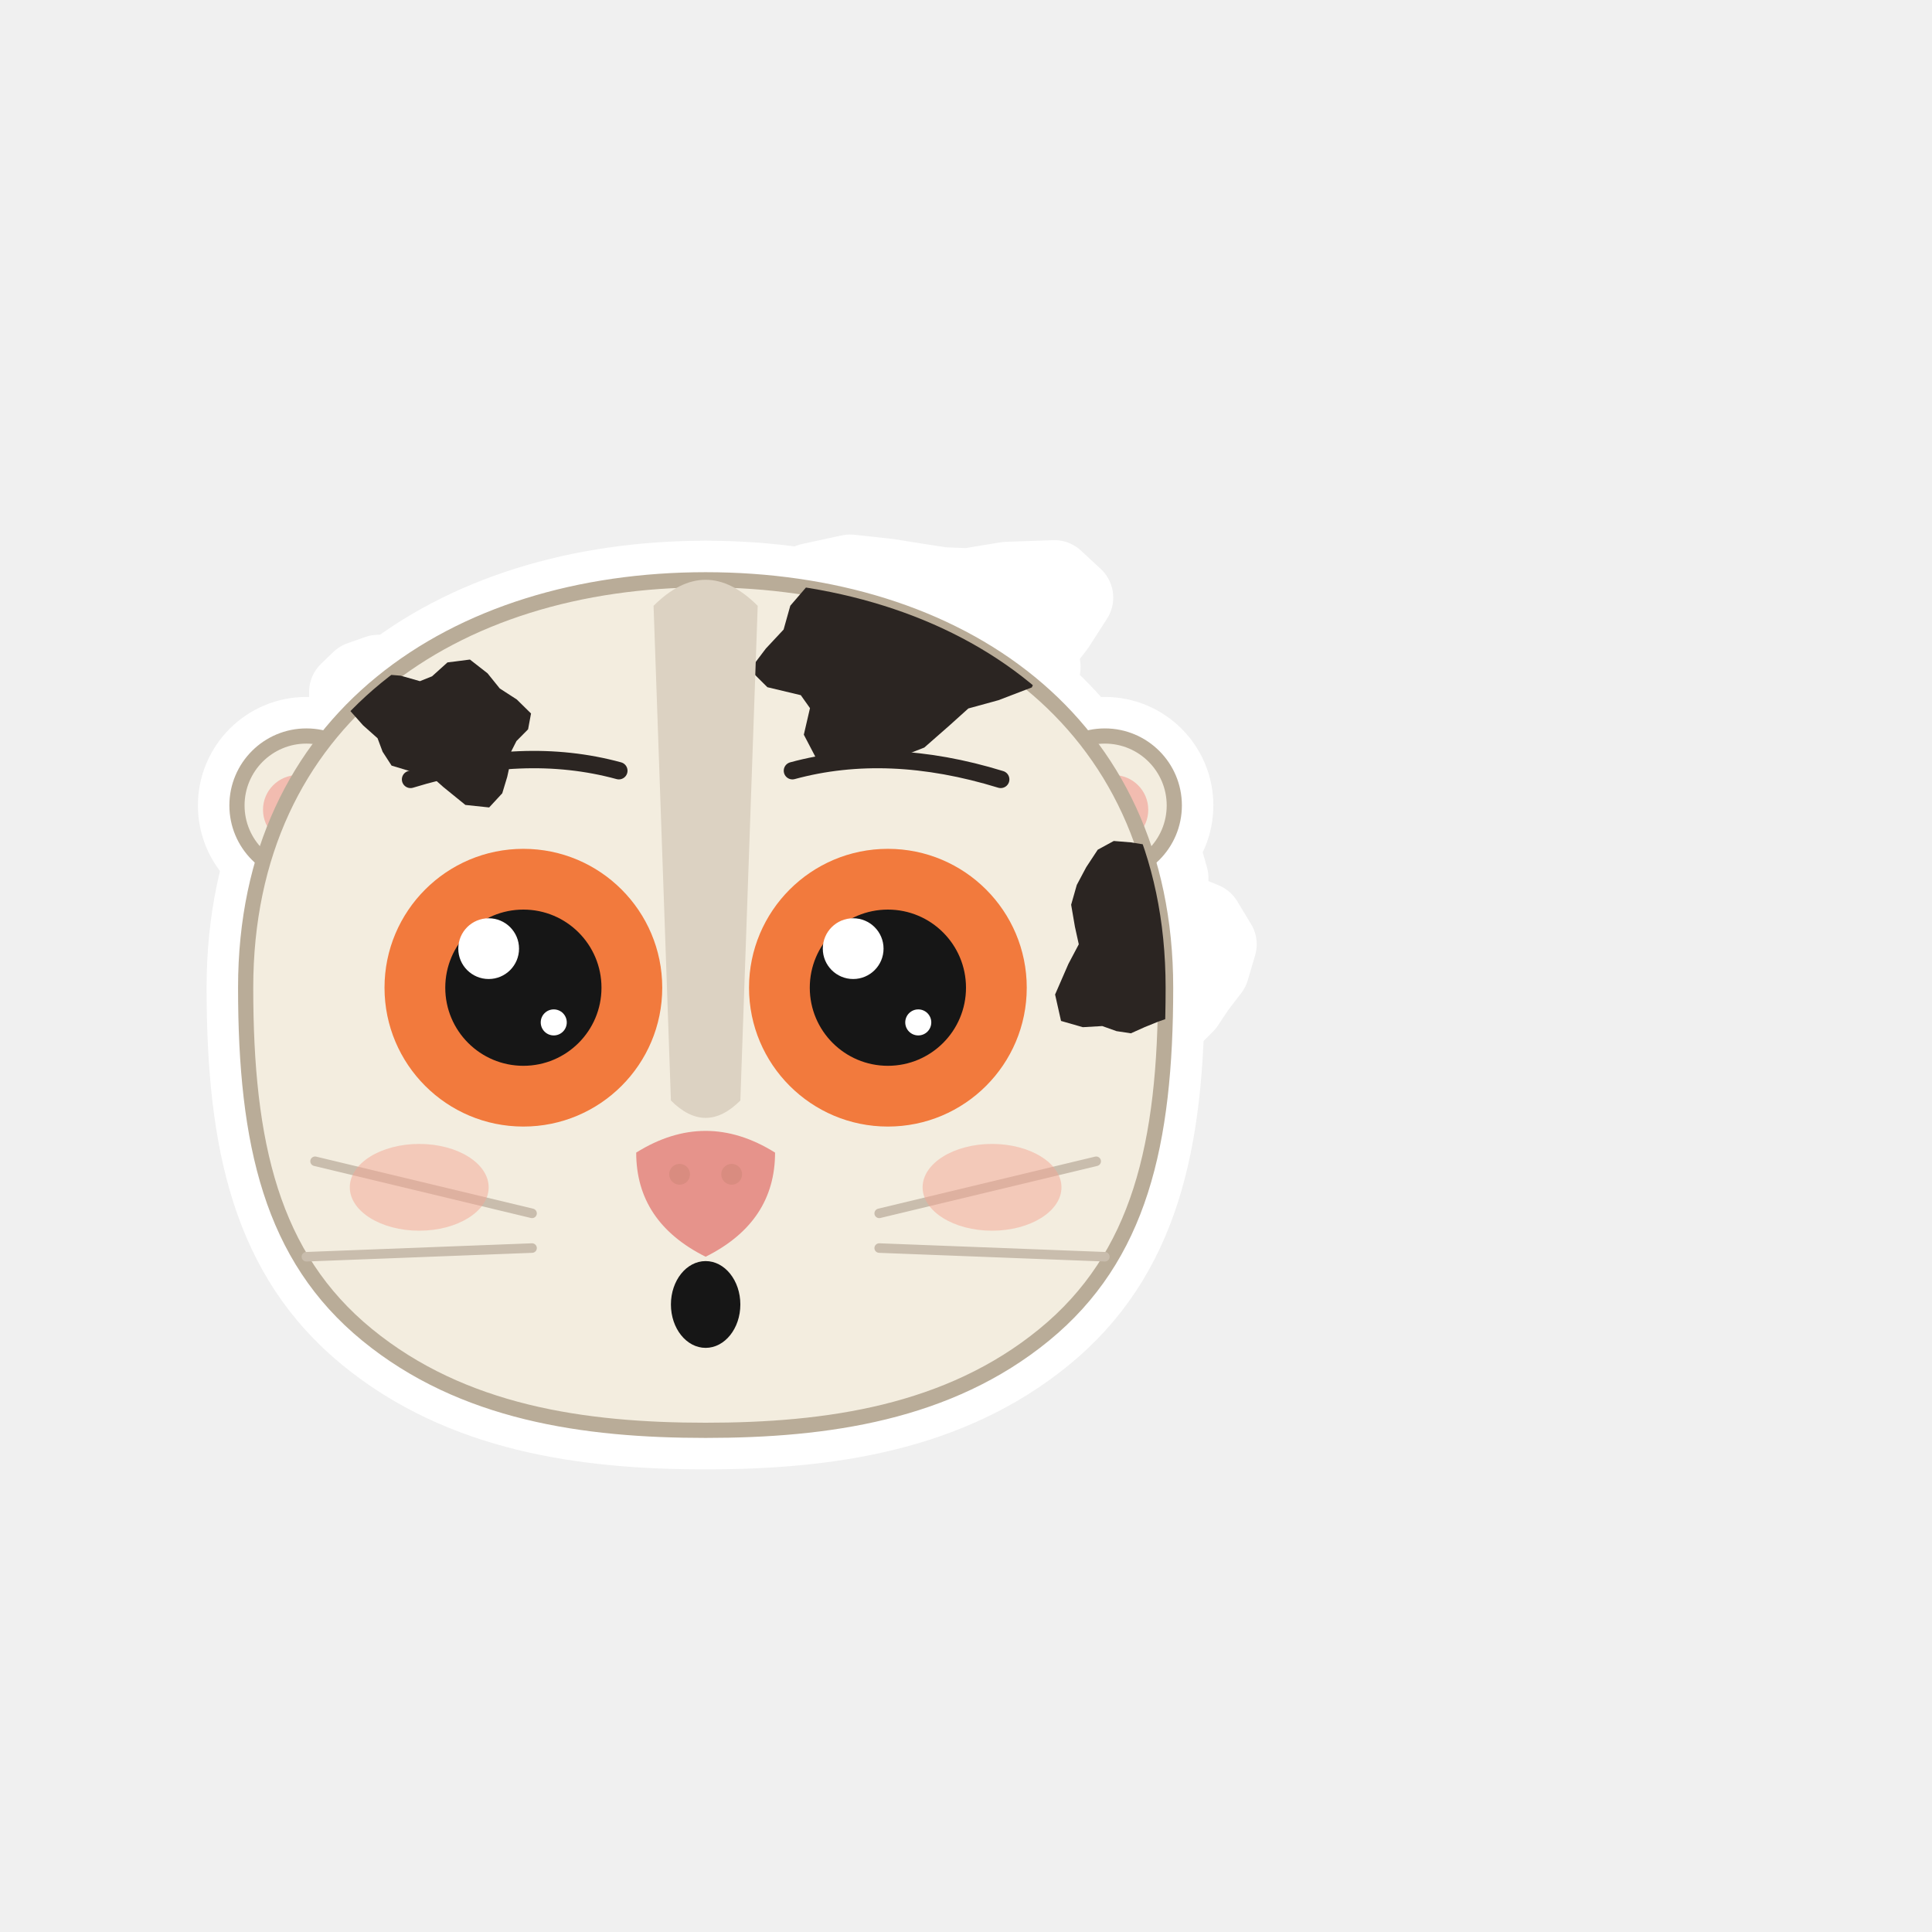
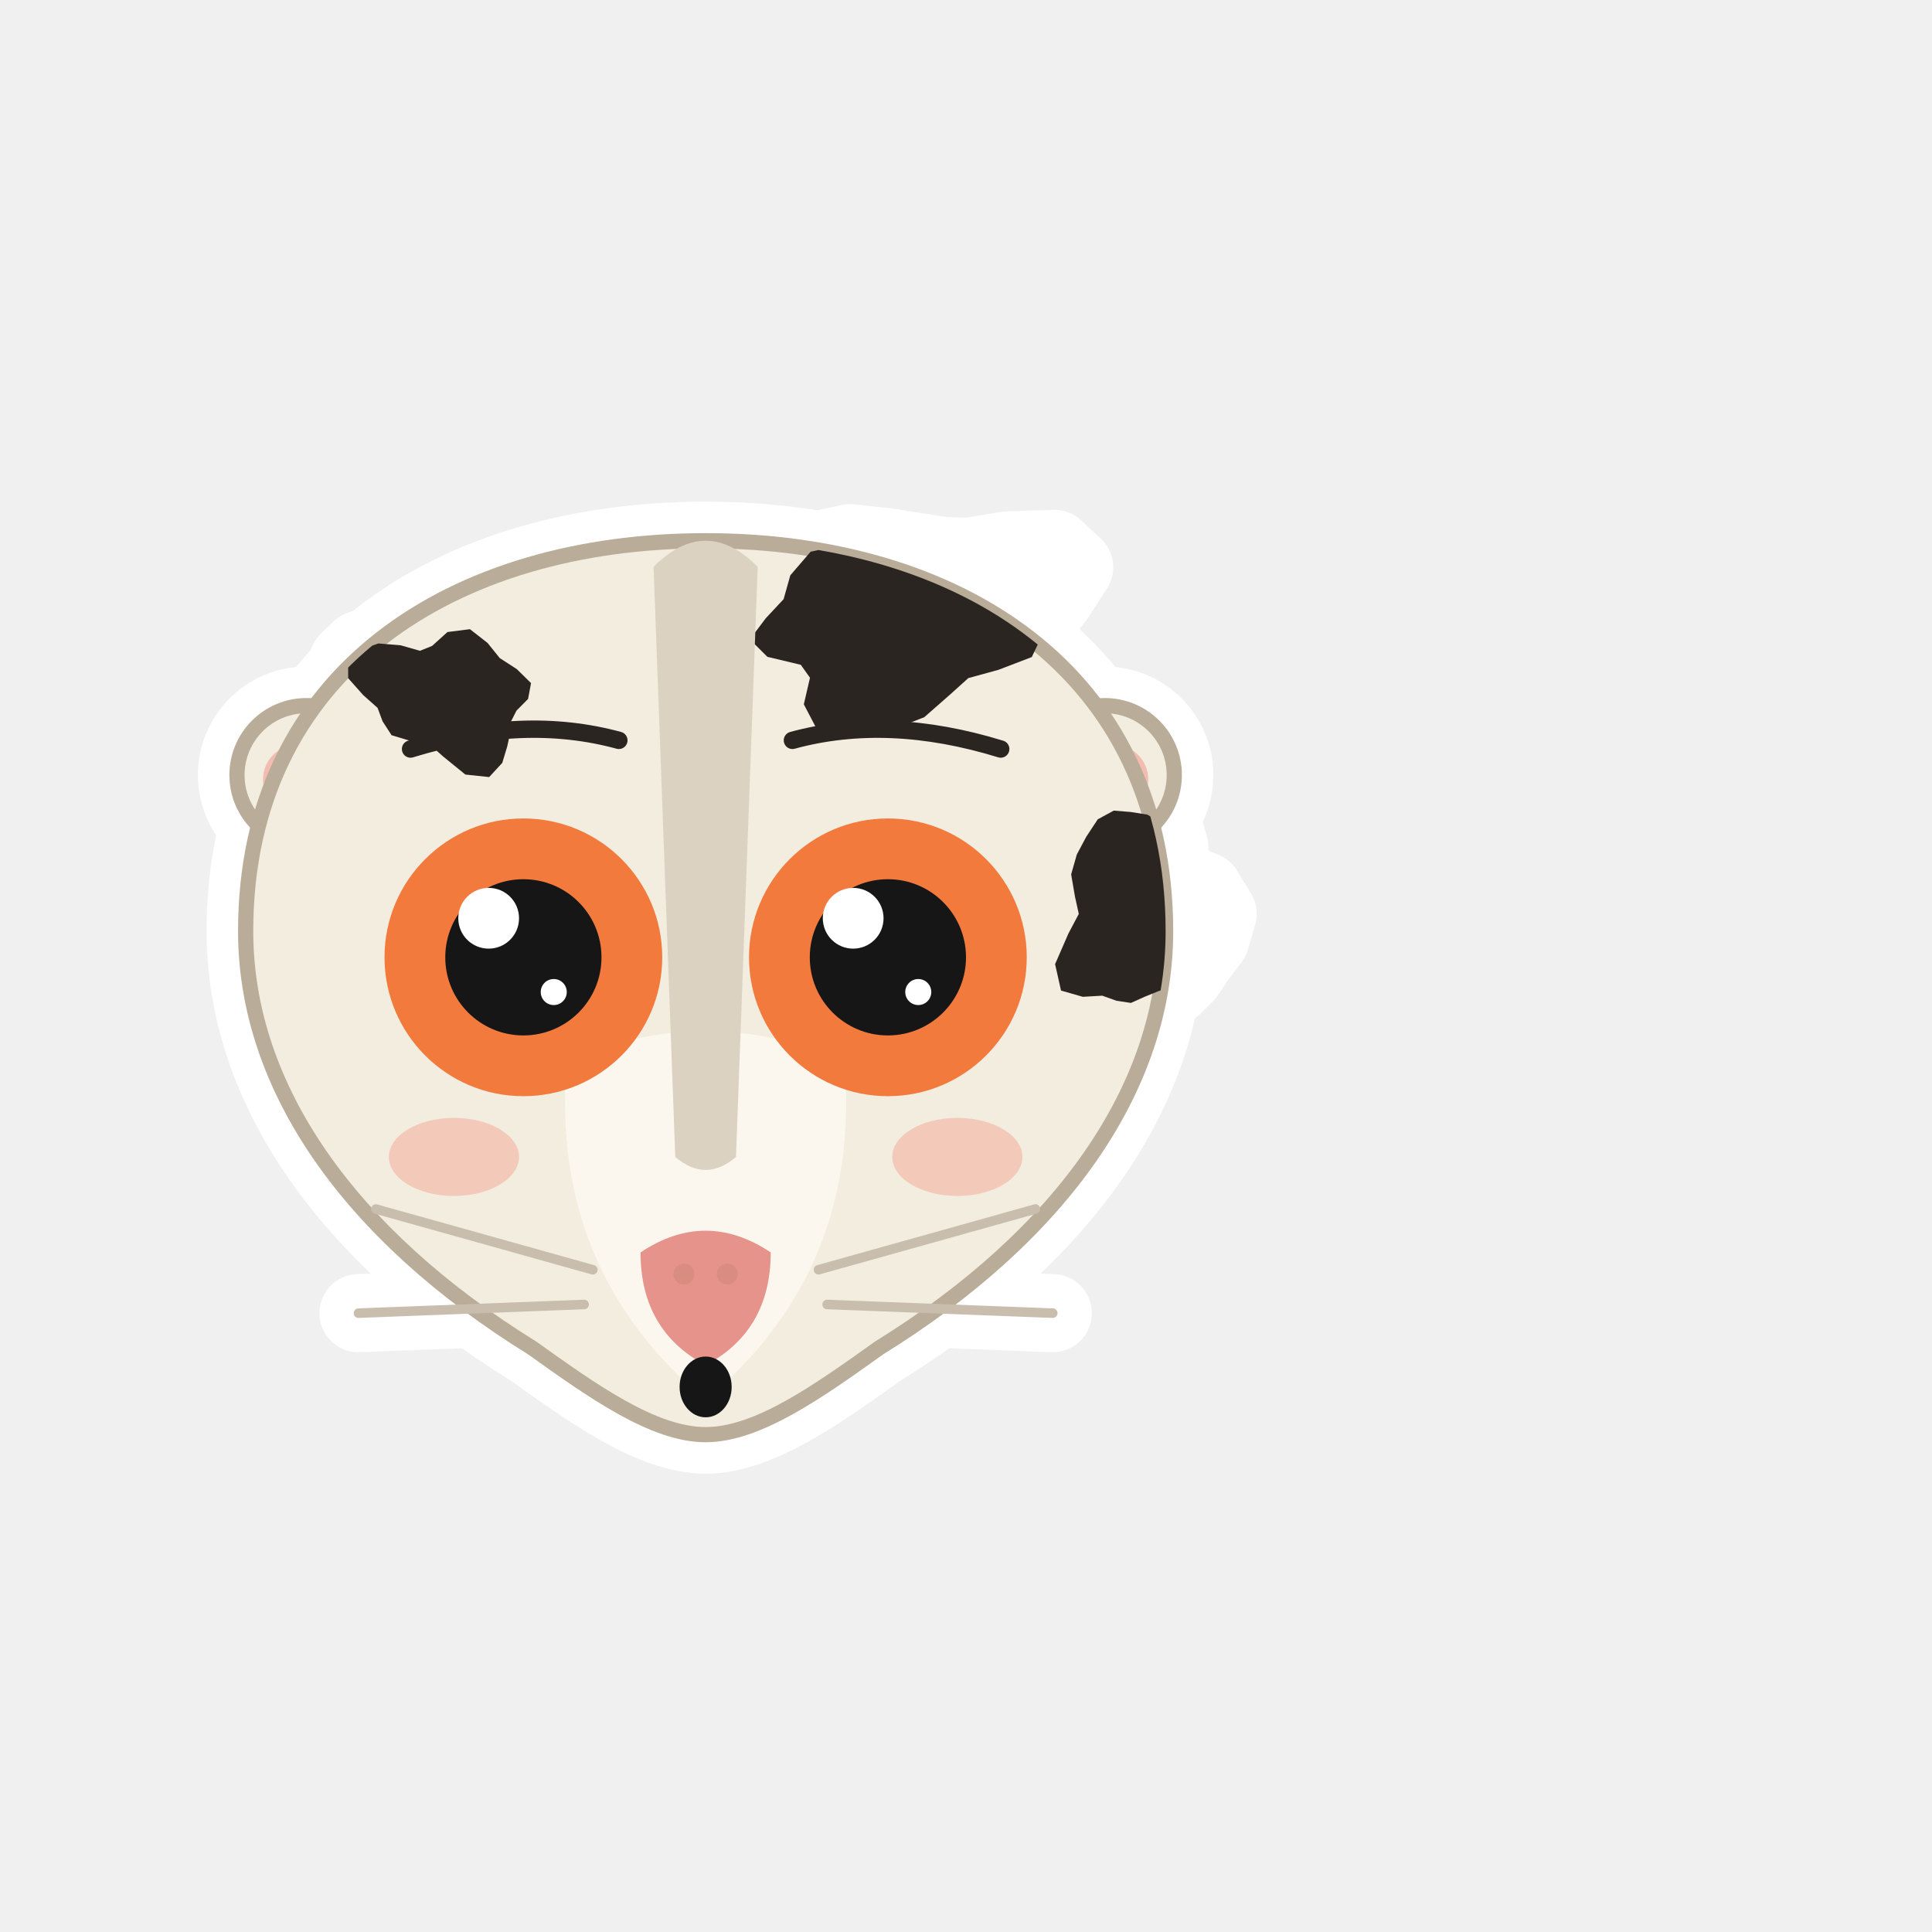
<svg xmlns="http://www.w3.org/2000/svg" viewBox="0 0 512 512" width="512" height="512">
-   <g transform="translate(-43.00 77.75) scale(1.15)">
+   <g transform="translate(-43.00 69.70) scale(1.15)">
    <g stroke="#FFFFFF" stroke-width="18" stroke-linejoin="round" stroke-linecap="round" fill="#FFFFFF">
      <g transform="rotate(0 200 165)">
        <circle cx="108" cy="118" r="16" stroke-linejoin="round" />
        <circle cx="106" cy="119" r="8" />
        <circle cx="292" cy="118" r="16" stroke-linejoin="round" />
        <circle cx="294" cy="119" r="8" />
-         <path d="M94 160C94 98 142 66 200 66C258 66 306 98 306 160C306 196 300 222 278 240C256 258 228 262 200 262C172 262 144 258 122 240C100 222 94 196 94 160Z" stroke-linejoin="round" />
+         <path d="M94 154C94 94 142 64 200 64C258 64 306 94 306 154C306 190 282 224 240 250C226 260 212 270 200 270C188 270 174 260 160 250C118 224 94 190 94 154Z" stroke-linejoin="round" />
        <g>
          <path d="M281.52 84L276.69 88.12L276.28 92.58L273.11 96.72L264.99 98L257.8 98.42L252.73 101.35L246 105.12L237.24 106.57L228.27 105.66L221.11 102.36L219.46 96.45L222.12 90.76L220.67 87.4L213.52 84L210.4 79.22L215.02 75.22L219.94 71.78L222.59 66.73L228.3 62.38L237.6 62.35L246 65.12L252.37 67.57L257.77 69.62L263.51 71.08L272.62 71.51L283.39 73.41L286.97 78.5Z" transform="rotate(-12 246 84)" />
          <path d="M156.18 100L156.9 102.7L157.32 105.84L157.54 109.79L155.82 113.89L150.47 115.22L144.26 113.07L140 111.38L136 112.26L131.39 112.52L128.35 110.22L126.2 107.7L122.05 106.05L117.5 103.59L116.18 100L117.9 96.47L121.29 93.69L126.27 92.33L130.88 92L133.12 89.99L135.36 85.77L140 83.38L144.9 84.97L148.74 87.29L153.29 88.33L157.48 90.24L158.09 93.9L156.5 97.36Z" transform="rotate(20 140 100)" />
          <path d="M317.99 150L316.3 155.74L313.06 159.97L310.55 163.76L307.65 166.64L304.25 167.84L301.17 169.09L298 170.51L294.68 170.01L291.4 168.84L286.92 169.1L281.9 167.66L280.53 161.57L283.6 154.52L285.99 150L285.1 145.95L284.23 140.88L285.53 136.32L287.7 132.24L290.36 128.2L294.05 126.19L298 126.51L301.8 127.12L305.29 129.19L306.87 134.7L306.92 140.22L309.36 142.48L314.8 144.73Z" transform="rotate(0 298 150)" />
        </g>
-         <path d="M188 72Q200 60 212 72L208 186Q200 194 192 186Z" />
-         <path d="M184 198Q200 188 216 198Q216 214 200 222Q184 214 184 198Z" />
-         <circle cx="194" cy="203" r="2.4" />
-         <circle cx="206" cy="203" r="2.4" />
-         <ellipse cx="200" cy="233" rx="8" ry="10" />
-         <path d="M160 212L110 200M160 220L108 222" stroke-linecap="round" />
-         <path d="M240 212L290 200M240 220L292 222" stroke-linecap="round" />
-         <ellipse cx="134" cy="206" rx="16" ry="10" />
-         <ellipse cx="266" cy="206" rx="16" ry="10" />
+         <path d="M168 184Q200 170 232 184Q236 232 200 262Q164 232 168 184Z" />
+         <path d="M188 70Q200 58 212 70L207 206Q200 212 193 206Z" />
+         <path d="M185 228Q200 218 215 228Q215 246 200 254Q185 246 185 228Z" />
+         <circle cx="195" cy="233" r="2.4" />
+         <circle cx="205" cy="233" r="2.4" />
+         <ellipse cx="200" cy="259" rx="6" ry="7" />
+         <path d="M174 232L124 218M172 240L120 242" stroke-linecap="round" />
+         <path d="M226 232L276 218M228 240L280 242" stroke-linecap="round" />
+         <ellipse cx="142" cy="206" rx="15" ry="9" />
+         <ellipse cx="258" cy="206" rx="15" ry="9" />
        <circle cx="158" cy="160" r="32" />
        <circle cx="158" cy="160" r="18" />
        <circle cx="150" cy="151" r="7" />
        <circle cx="165" cy="168" r="3" />
        <circle cx="242" cy="160" r="32" />
        <circle cx="242" cy="160" r="18" />
        <circle cx="234" cy="151" r="7" />
        <circle cx="249" cy="168" r="3" />
        <path d="M132 112Q158 104 180 110M268 112Q242 104 220 110" stroke-linecap="round" />
      </g>
    </g>
    <g transform="rotate(0 200 165)">
      <defs>
        <clipPath id="h32">
-           <path d="M94 160C94 98 142 66 200 66C258 66 306 98 306 160C306 196 300 222 278 240C256 258 228 262 200 262C172 262 144 258 122 240C100 222 94 196 94 160Z" />
+           <path d="M94 154C94 94 142 64 200 64C258 64 306 94 306 154C306 190 282 224 240 250C226 260 212 270 200 270C188 270 174 260 160 250C118 224 94 190 94 154Z" />
        </clipPath>
      </defs>
      <circle cx="108" cy="118" r="16" fill="#F3EDDF" stroke="#B9AC98" stroke-width="3.5" stroke-linejoin="round" />
      <circle cx="106" cy="119" r="8" fill="#F2BCB0" />
      <circle cx="292" cy="118" r="16" fill="#F3EDDF" stroke="#B9AC98" stroke-width="3.5" stroke-linejoin="round" />
      <circle cx="294" cy="119" r="8" fill="#F2BCB0" />
-       <path d="M94 160C94 98 142 66 200 66C258 66 306 98 306 160C306 196 300 222 278 240C256 258 228 262 200 262C172 262 144 258 122 240C100 222 94 196 94 160Z" fill="#F3EDDF" stroke="#B9AC98" stroke-width="3.5" stroke-linejoin="round" />
+       <path d="M94 154C94 94 142 64 200 64C258 64 306 94 306 154C306 190 282 224 240 250C226 260 212 270 200 270C188 270 174 260 160 250C118 224 94 190 94 154Z" fill="#F3EDDF" stroke="#B9AC98" stroke-width="3.5" stroke-linejoin="round" />
      <g clip-path="url(#h32)">
        <path d="M281.52 84L276.69 88.12L276.28 92.58L273.11 96.72L264.99 98L257.8 98.42L252.73 101.35L246 105.12L237.24 106.57L228.27 105.66L221.11 102.36L219.46 96.45L222.12 90.76L220.67 87.4L213.52 84L210.4 79.22L215.02 75.22L219.94 71.78L222.59 66.73L228.3 62.38L237.6 62.35L246 65.12L252.37 67.57L257.77 69.62L263.51 71.08L272.62 71.51L283.39 73.41L286.97 78.5Z" fill="#2B2522" transform="rotate(-12 246 84)" />
        <path d="M156.18 100L156.9 102.7L157.32 105.84L157.54 109.79L155.82 113.89L150.47 115.22L144.26 113.07L140 111.38L136 112.26L131.39 112.52L128.35 110.22L126.2 107.7L122.05 106.05L117.5 103.59L116.18 100L117.9 96.47L121.29 93.69L126.27 92.33L130.88 92L133.12 89.99L135.36 85.77L140 83.38L144.9 84.97L148.74 87.29L153.29 88.33L157.48 90.24L158.09 93.9L156.5 97.36Z" fill="#2B2522" transform="rotate(20 140 100)" />
        <path d="M317.99 150L316.3 155.74L313.06 159.97L310.55 163.76L307.65 166.64L304.25 167.84L301.17 169.09L298 170.51L294.68 170.01L291.4 168.84L286.92 169.1L281.9 167.66L280.53 161.57L283.6 154.52L285.99 150L285.1 145.95L284.23 140.88L285.53 136.32L287.7 132.24L290.36 128.2L294.05 126.19L298 126.51L301.8 127.12L305.29 129.19L306.87 134.7L306.92 140.22L309.36 142.48L314.8 144.73Z" fill="#2B2522" transform="rotate(0 298 150)" />
      </g>
-       <path d="M188 72Q200 60 212 72L208 186Q200 194 192 186Z" fill="#DCD2C2" />
-       <path d="M184 198Q200 188 216 198Q216 214 200 222Q184 214 184 198Z" fill="#E6938B" />
-       <circle cx="194" cy="203" r="2.4" fill="#D98C80" />
-       <circle cx="206" cy="203" r="2.4" fill="#D98C80" />
-       <ellipse cx="200" cy="233" rx="8" ry="10" fill="#161616" />
-       <path d="M160 212L110 200M160 220L108 222" fill="none" stroke="#C9BDAD" stroke-width="2.2" stroke-linecap="round" />
-       <path d="M240 212L290 200M240 220L292 222" fill="none" stroke="#C9BDAD" stroke-width="2.2" stroke-linecap="round" />
-       <ellipse cx="134" cy="206" rx="16" ry="10" fill="#F3A694" opacity="0.5" />
-       <ellipse cx="266" cy="206" rx="16" ry="10" fill="#F3A694" opacity="0.5" />
+       <path d="M168 184Q200 170 232 184Q236 232 200 262Q164 232 168 184Z" fill="#FBF7EE" />
+       <path d="M188 70Q200 58 212 70L207 206Q200 212 193 206Z" fill="#DCD2C2" />
+       <path d="M185 228Q200 218 215 228Q215 246 200 254Q185 246 185 228Z" fill="#E6938B" />
+       <circle cx="195" cy="233" r="2.4" fill="#D98C80" />
+       <circle cx="205" cy="233" r="2.4" fill="#D98C80" />
+       <ellipse cx="200" cy="259" rx="6" ry="7" fill="#161616" />
+       <path d="M174 232L124 218M172 240L120 242" fill="none" stroke="#C9BDAD" stroke-width="2.2" stroke-linecap="round" />
+       <path d="M226 232L276 218M228 240L280 242" fill="none" stroke="#C9BDAD" stroke-width="2.2" stroke-linecap="round" />
+       <ellipse cx="142" cy="206" rx="15" ry="9" fill="#F3A694" opacity="0.5" />
+       <ellipse cx="258" cy="206" rx="15" ry="9" fill="#F3A694" opacity="0.5" />
      <circle cx="158" cy="160" r="32" fill="#F27A3D" />
      <circle cx="158" cy="160" r="18" fill="#161616" />
      <circle cx="150" cy="151" r="7" fill="#FFFFFF" />
      <circle cx="165" cy="168" r="3" fill="#FFFFFF" />
      <circle cx="242" cy="160" r="32" fill="#F27A3D" />
      <circle cx="242" cy="160" r="18" fill="#161616" />
      <circle cx="234" cy="151" r="7" fill="#FFFFFF" />
      <circle cx="249" cy="168" r="3" fill="#FFFFFF" />
      <path d="M132 112Q158 104 180 110M268 112Q242 104 220 110" fill="none" stroke="#2B2522" stroke-width="4" stroke-linecap="round" />
    </g>
  </g>
</svg>
